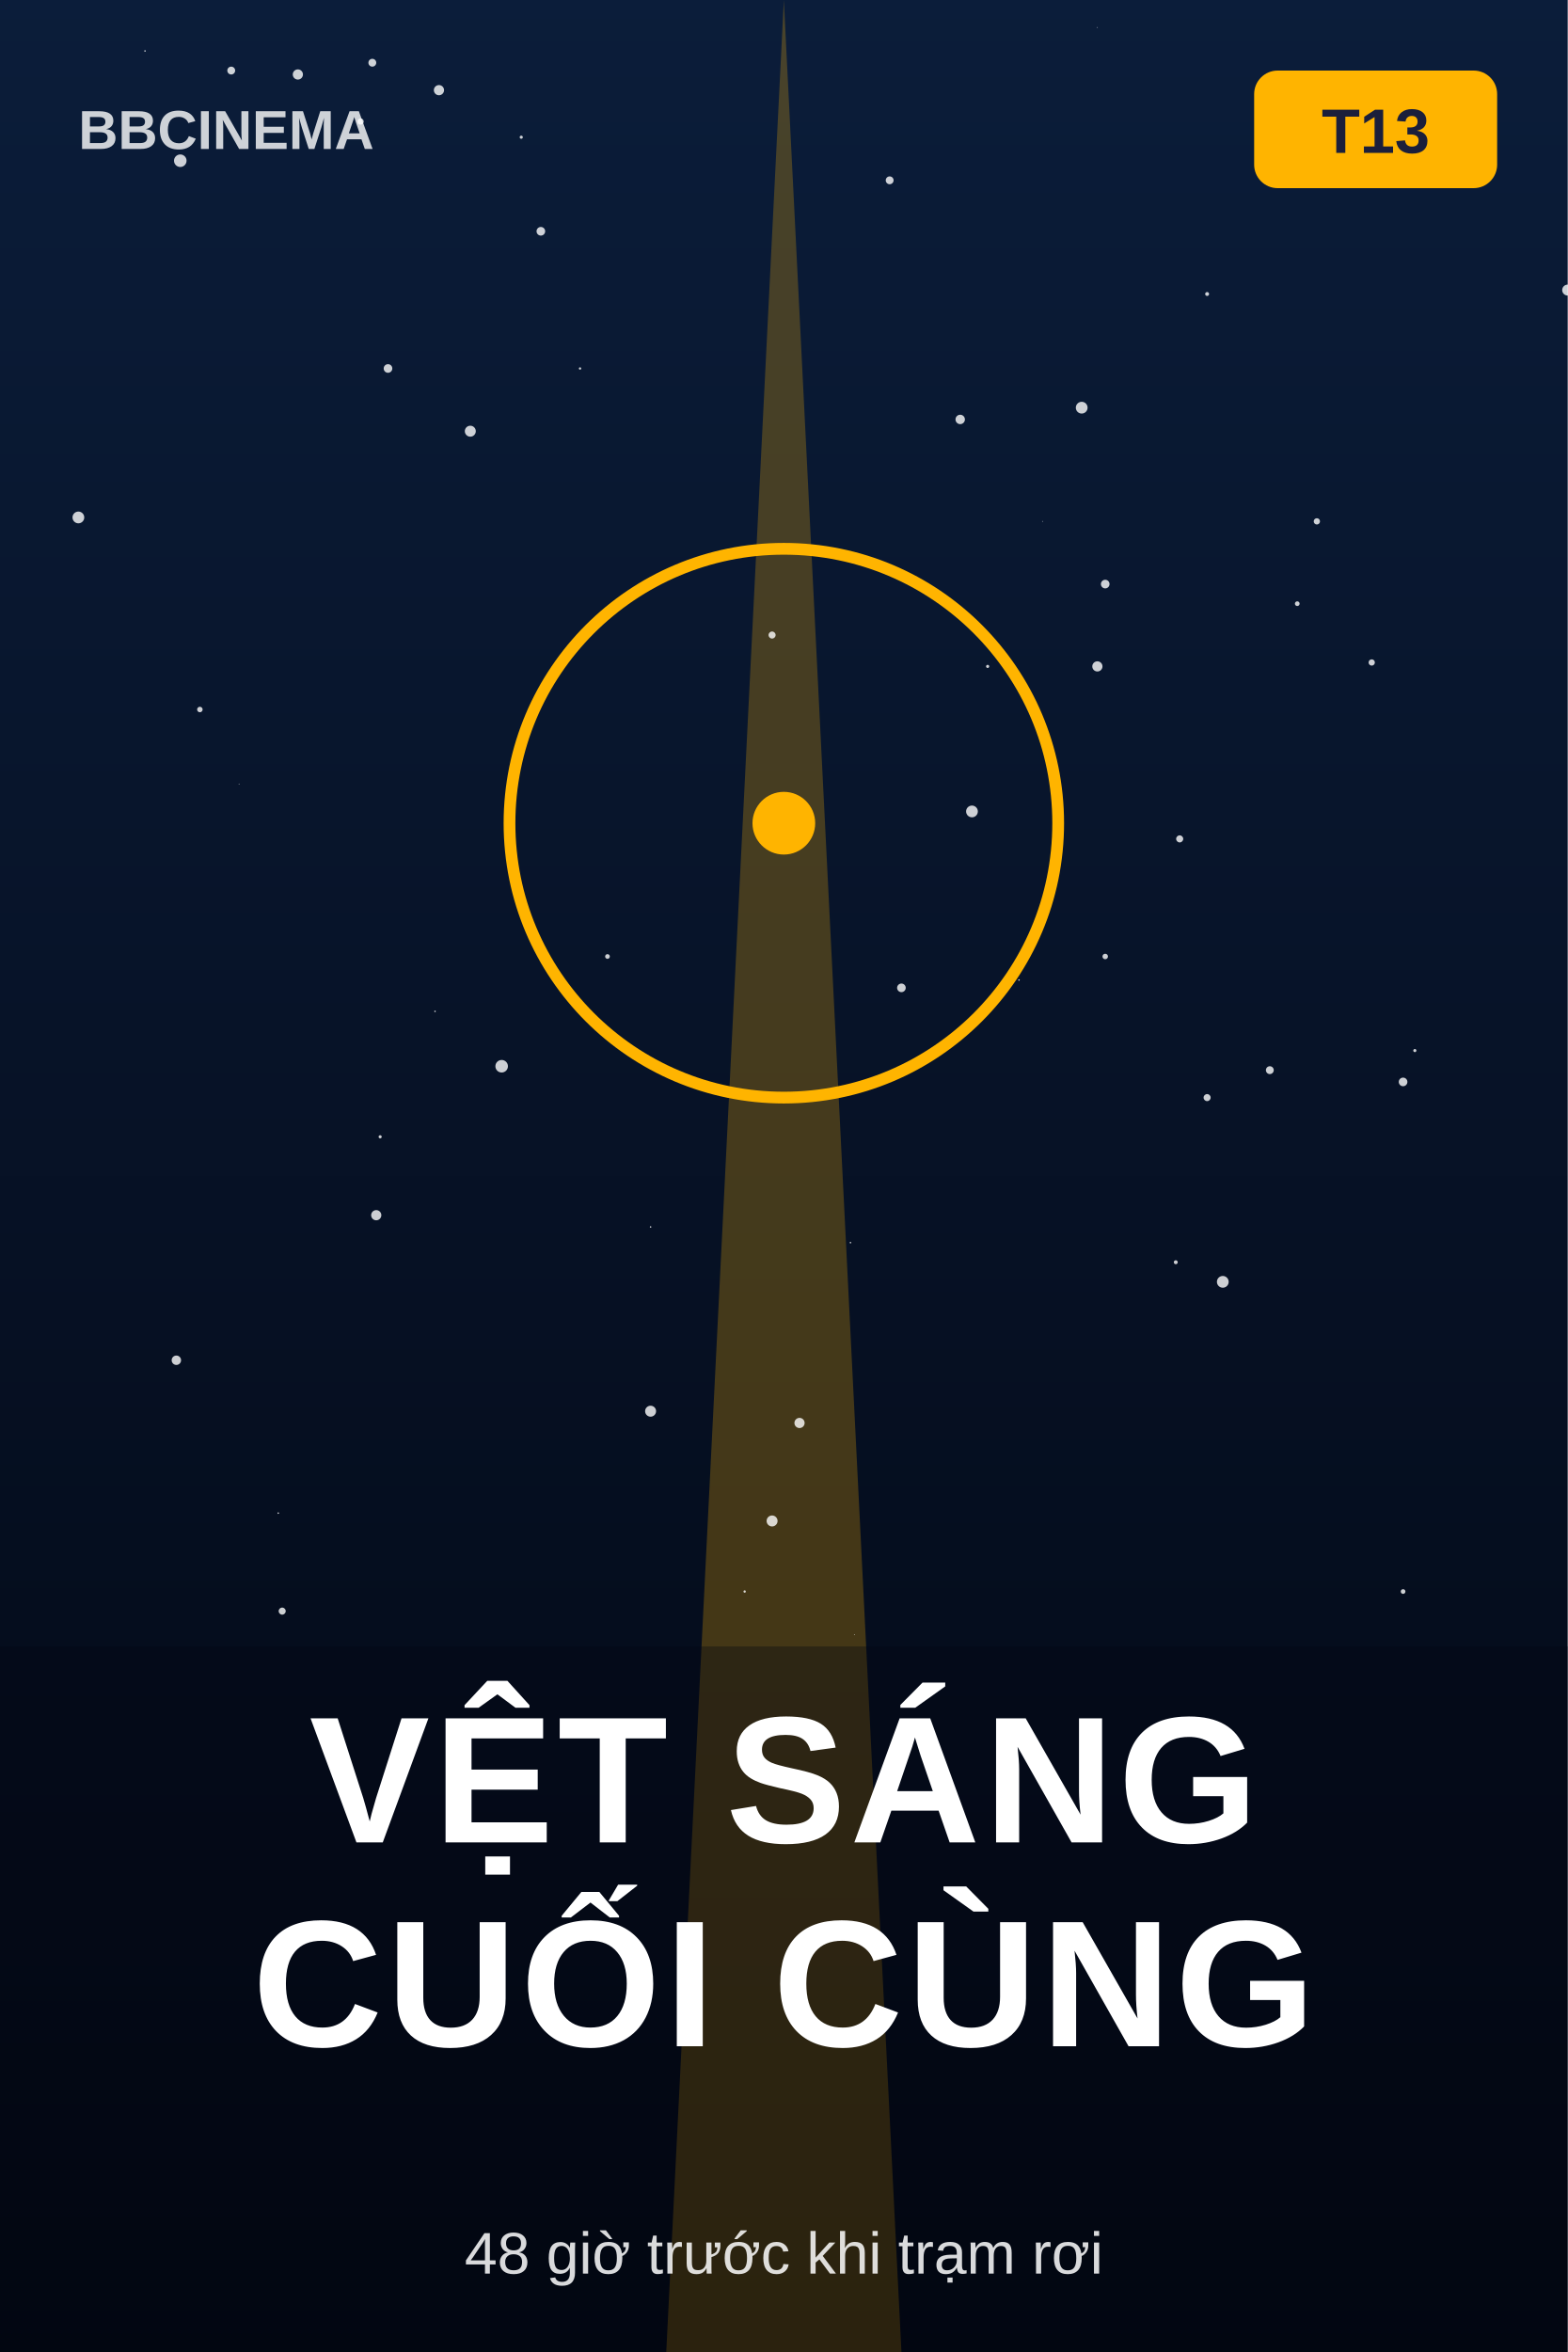
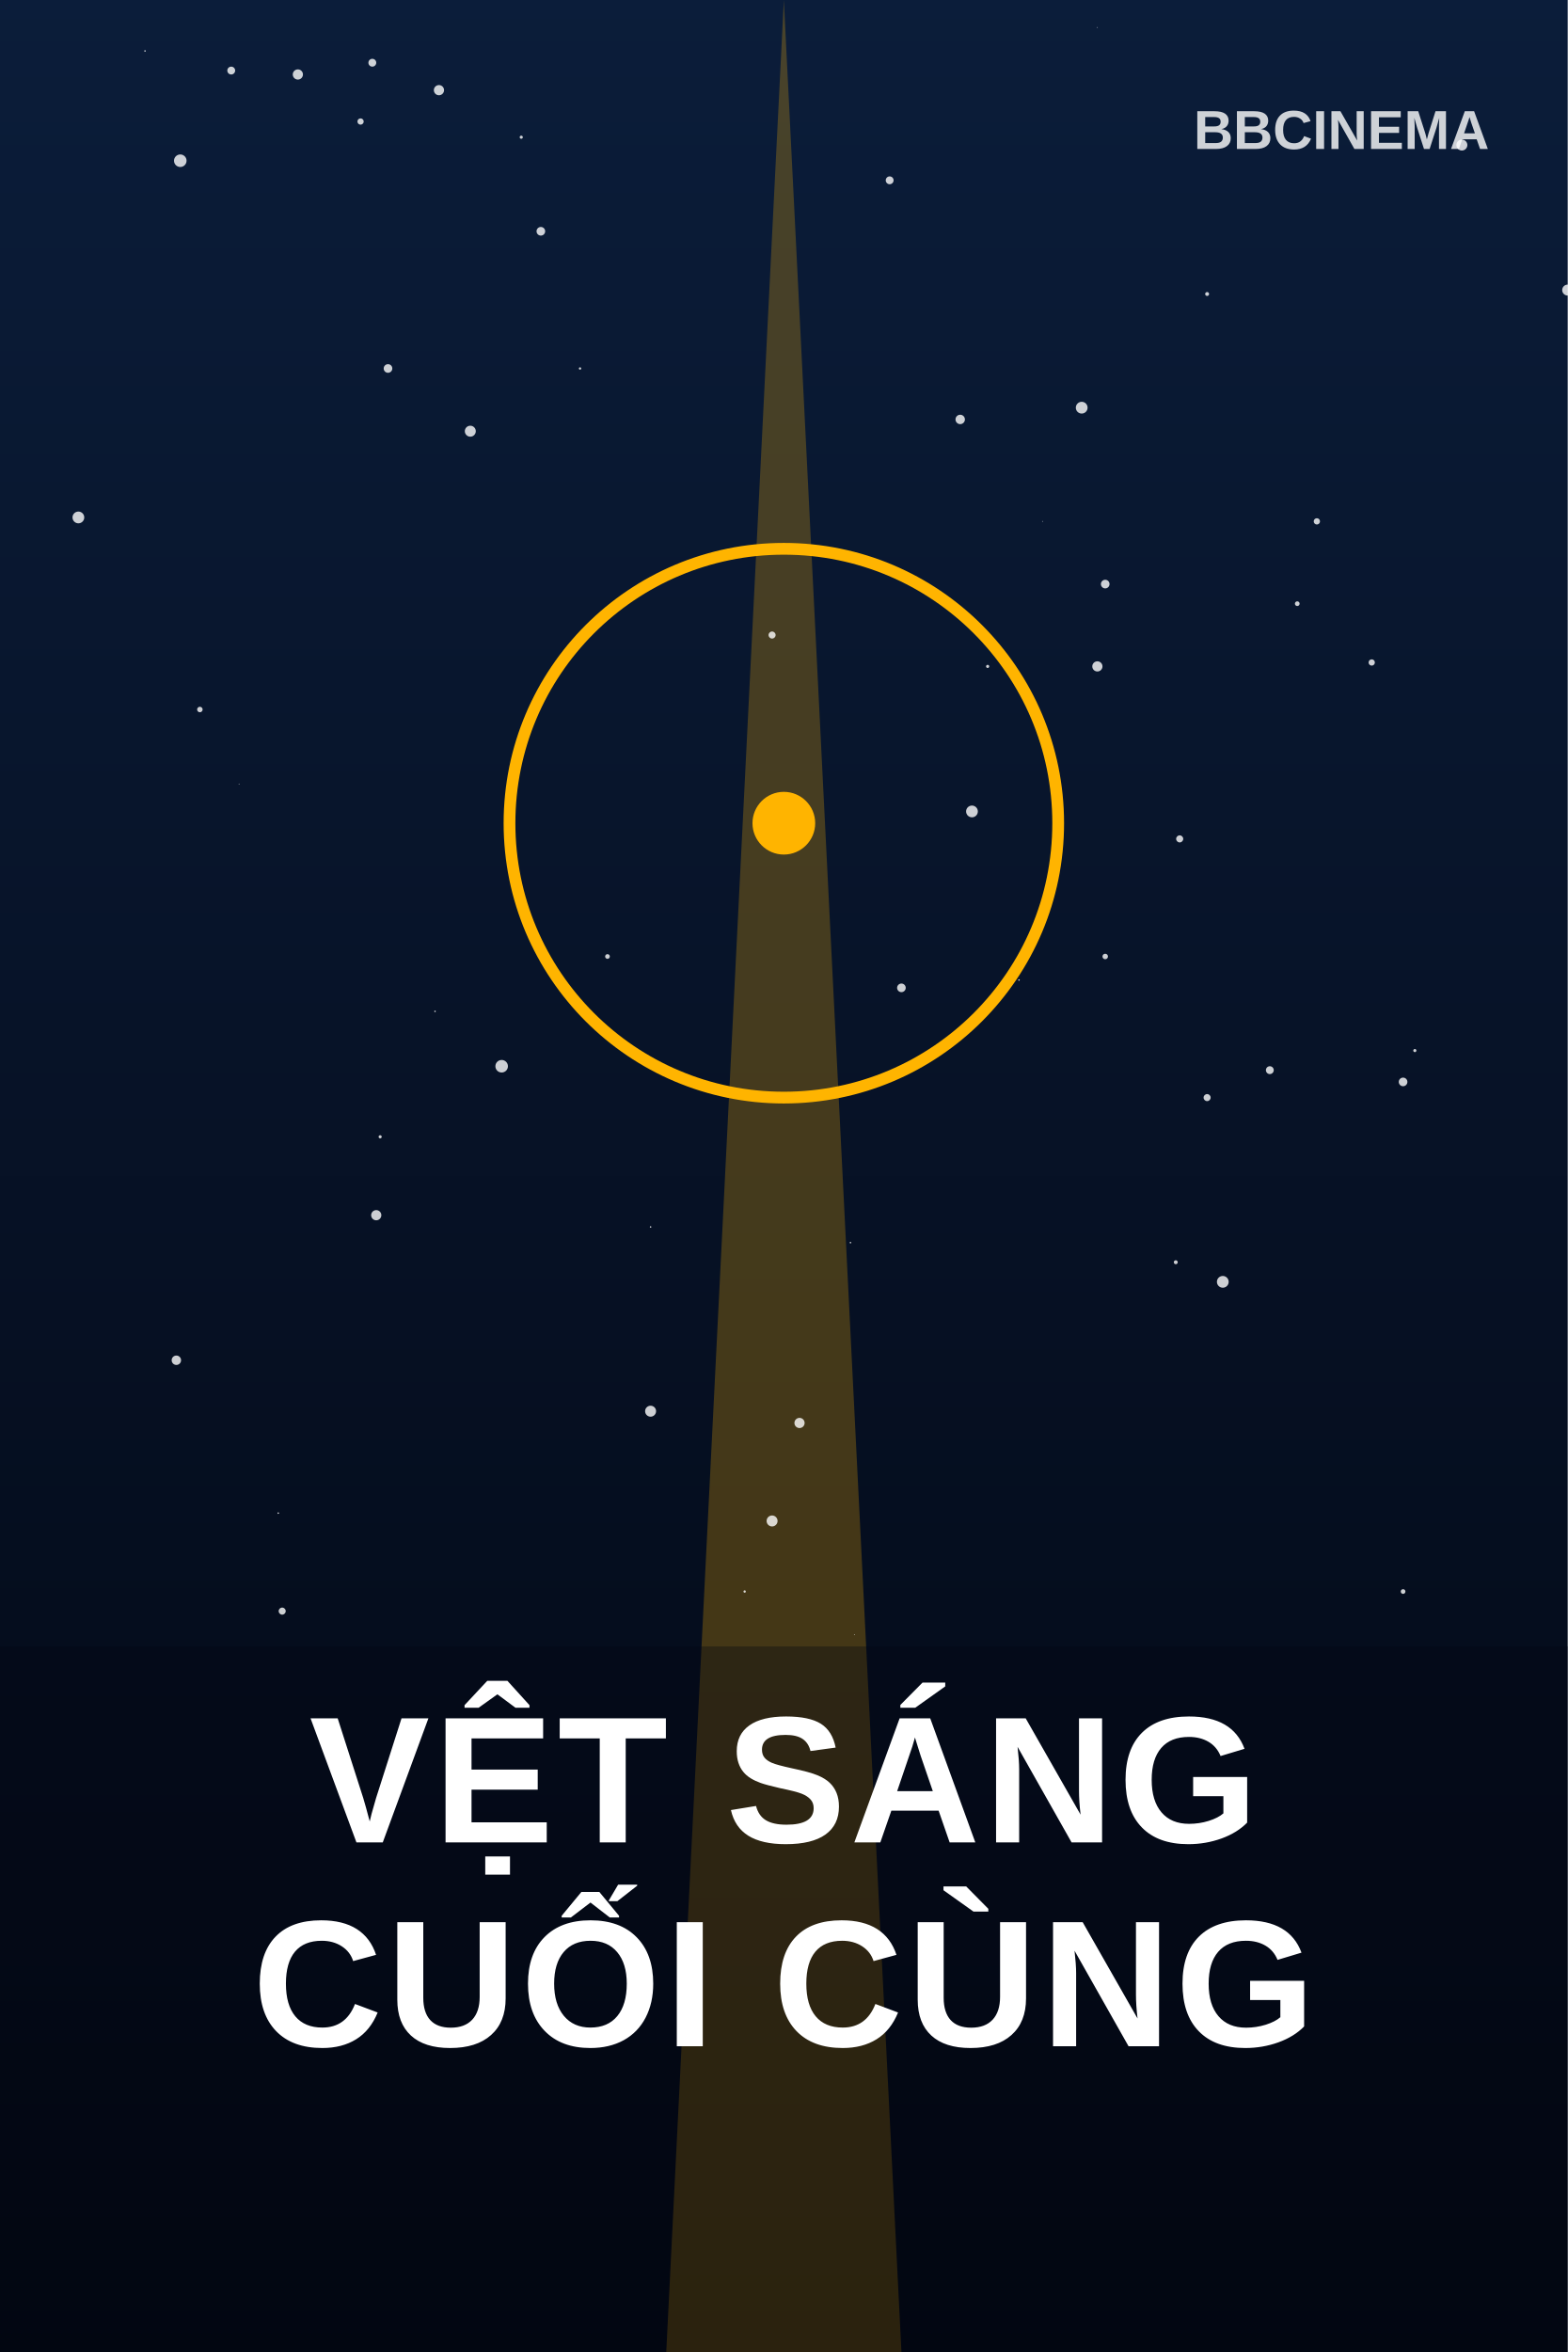
<svg xmlns="http://www.w3.org/2000/svg" viewBox="0 0 400 600" width="400" height="600">
  <defs>
    <linearGradient id="g" x1="0" y1="0" x2="0" y2="1">
      <stop offset="0" stop-color="#0b1d3a" />
      <stop offset="1" stop-color="#020611" />
    </linearGradient>
  </defs>
  <rect width="400" height="600" fill="url(#g)" />
  <polygon points="200,0 230,600 170,600" fill="#ffb400" opacity="0.25" />
  <circle cx="200" cy="210" r="70" fill="none" stroke="#ffb400" stroke-width="3" />
  <circle cx="200" cy="210" r="8" fill="#ffb400" />
  <circle cx="197" cy="388" r="1.4" fill="#fff" opacity="0.8" />
  <circle cx="20" cy="132" r="1.5" fill="#fff" opacity="0.8" />
  <circle cx="248" cy="207" r="1.5" fill="#fff" opacity="0.8" />
  <circle cx="155" cy="244" r="0.6" fill="#fff" opacity="0.8" />
  <circle cx="111" cy="258" r="0.2" fill="#fff" opacity="0.8" />
  <circle cx="71" cy="386" r="0.2" fill="#fff" opacity="0.8" />
  <circle cx="128" cy="272" r="1.6" fill="#fff" opacity="0.8" />
  <circle cx="308" cy="75" r="0.5" fill="#fff" opacity="0.8" />
  <circle cx="373" cy="37" r="1.4" fill="#fff" opacity="0.8" />
  <circle cx="350" cy="169" r="0.8" fill="#fff" opacity="0.8" />
  <circle cx="51" cy="181" r="0.7" fill="#fff" opacity="0.8" />
  <circle cx="312" cy="327" r="1.5" fill="#fff" opacity="0.8" />
  <circle cx="282" cy="244" r="0.7" fill="#fff" opacity="0.8" />
  <circle cx="266" cy="133" r="0.1" fill="#fff" opacity="0.8" />
  <circle cx="280" cy="7" r="0.1" fill="#fff" opacity="0.8" />
  <circle cx="204" cy="363" r="1.3" fill="#fff" opacity="0.8" />
  <circle cx="342" cy="320" r="0.0" fill="#fff" opacity="0.8" />
  <circle cx="252" cy="170" r="0.4" fill="#fff" opacity="0.8" />
  <circle cx="166" cy="360" r="1.4" fill="#fff" opacity="0.8" />
  <circle cx="97" cy="290" r="0.4" fill="#fff" opacity="0.8" />
  <circle cx="72" cy="411" r="0.9" fill="#fff" opacity="0.8" />
  <circle cx="46" cy="41" r="1.6" fill="#fff" opacity="0.8" />
  <circle cx="260" cy="250" r="0.2" fill="#fff" opacity="0.8" />
  <circle cx="282" cy="149" r="1.1" fill="#fff" opacity="0.8" />
  <circle cx="280" cy="170" r="1.3" fill="#fff" opacity="0.8" />
  <circle cx="276" cy="104" r="1.5" fill="#fff" opacity="0.8" />
  <circle cx="308" cy="280" r="0.9" fill="#fff" opacity="0.8" />
  <circle cx="227" cy="46" r="1.0" fill="#fff" opacity="0.8" />
  <circle cx="197" cy="162" r="0.9" fill="#fff" opacity="0.8" />
  <circle cx="148" cy="94" r="0.3" fill="#fff" opacity="0.8" />
  <circle cx="95" cy="16" r="1.0" fill="#fff" opacity="0.8" />
  <circle cx="336" cy="133" r="0.8" fill="#fff" opacity="0.8" />
  <circle cx="45" cy="347" r="1.2" fill="#fff" opacity="0.8" />
  <circle cx="76" cy="19" r="1.3" fill="#fff" opacity="0.8" />
  <circle cx="358" cy="276" r="1.1" fill="#fff" opacity="0.8" />
  <circle cx="361" cy="268" r="0.4" fill="#fff" opacity="0.8" />
  <circle cx="120" cy="110" r="1.4" fill="#fff" opacity="0.8" />
  <circle cx="301" cy="214" r="0.9" fill="#fff" opacity="0.8" />
  <circle cx="230" cy="252" r="1.1" fill="#fff" opacity="0.8" />
  <circle cx="358" cy="406" r="0.6" fill="#fff" opacity="0.8" />
  <circle cx="166" cy="313" r="0.2" fill="#fff" opacity="0.8" />
  <circle cx="300" cy="322" r="0.5" fill="#fff" opacity="0.8" />
  <circle cx="97" cy="124" r="0.0" fill="#fff" opacity="0.8" />
  <circle cx="138" cy="59" r="1.1" fill="#fff" opacity="0.8" />
  <circle cx="190" cy="406" r="0.3" fill="#fff" opacity="0.8" />
  <circle cx="218" cy="417" r="0.1" fill="#fff" opacity="0.8" />
  <circle cx="400" cy="74" r="1.4" fill="#fff" opacity="0.8" />
  <circle cx="112" cy="23" r="1.3" fill="#fff" opacity="0.8" />
  <circle cx="324" cy="273" r="1.0" fill="#fff" opacity="0.8" />
  <circle cx="37" cy="13" r="0.2" fill="#fff" opacity="0.8" />
  <circle cx="96" cy="310" r="1.3" fill="#fff" opacity="0.8" />
  <circle cx="61" cy="200" r="0.1" fill="#fff" opacity="0.8" />
  <circle cx="59" cy="18" r="1.0" fill="#fff" opacity="0.8" />
  <circle cx="99" cy="94" r="1.1" fill="#fff" opacity="0.8" />
  <circle cx="245" cy="107" r="1.2" fill="#fff" opacity="0.8" />
  <circle cx="31" cy="347" r="0.0" fill="#fff" opacity="0.8" />
  <circle cx="217" cy="317" r="0.2" fill="#fff" opacity="0.8" />
  <circle cx="133" cy="35" r="0.4" fill="#fff" opacity="0.8" />
  <circle cx="331" cy="154" r="0.6" fill="#fff" opacity="0.8" />
  <circle cx="92" cy="31" r="0.8" fill="#fff" opacity="0.8" />
  <rect x="0" y="420" width="400" height="180" fill="#020611" opacity="0.35" />
  <text x="200" y="470" text-anchor="middle" font-family="'Be Vietnam Pro', 'Segoe UI', Arial, sans-serif" font-size="46" font-weight="800" letter-spacing="1" fill="#ffffff">VỆT SÁNG</text>
  <text x="200" y="522" text-anchor="middle" font-family="'Be Vietnam Pro', 'Segoe UI', Arial, sans-serif" font-size="46" font-weight="800" letter-spacing="1" fill="#ffffff">CUỐI CÙNG</text>
-   <text x="200" y="580" text-anchor="middle" font-family="'Be Vietnam Pro', 'Segoe UI', Arial, sans-serif" font-size="15" fill="#ffffff" opacity="0.85">48 giờ trước khi trạm rơi</text>
-   <rect x="320" y="18" width="62" height="30" rx="6" fill="#ffb400" />
-   <text x="351" y="39" text-anchor="middle" font-family="'Be Vietnam Pro', 'Segoe UI', Arial, sans-serif" font-size="16" font-weight="800" fill="#1b1f3b">T13</text>
-   <text x="20" y="38" font-family="'Be Vietnam Pro', 'Segoe UI', Arial, sans-serif" font-size="14" font-weight="800" fill="#ffffff" opacity="0.8">BBCINEMA</text>
+   <text x="380" y="38" text-anchor="end" font-family="'Be Vietnam Pro', 'Segoe UI', Arial, sans-serif" font-size="14" font-weight="800" fill="#ffffff" opacity="0.8">BBCINEMA</text>
</svg>
